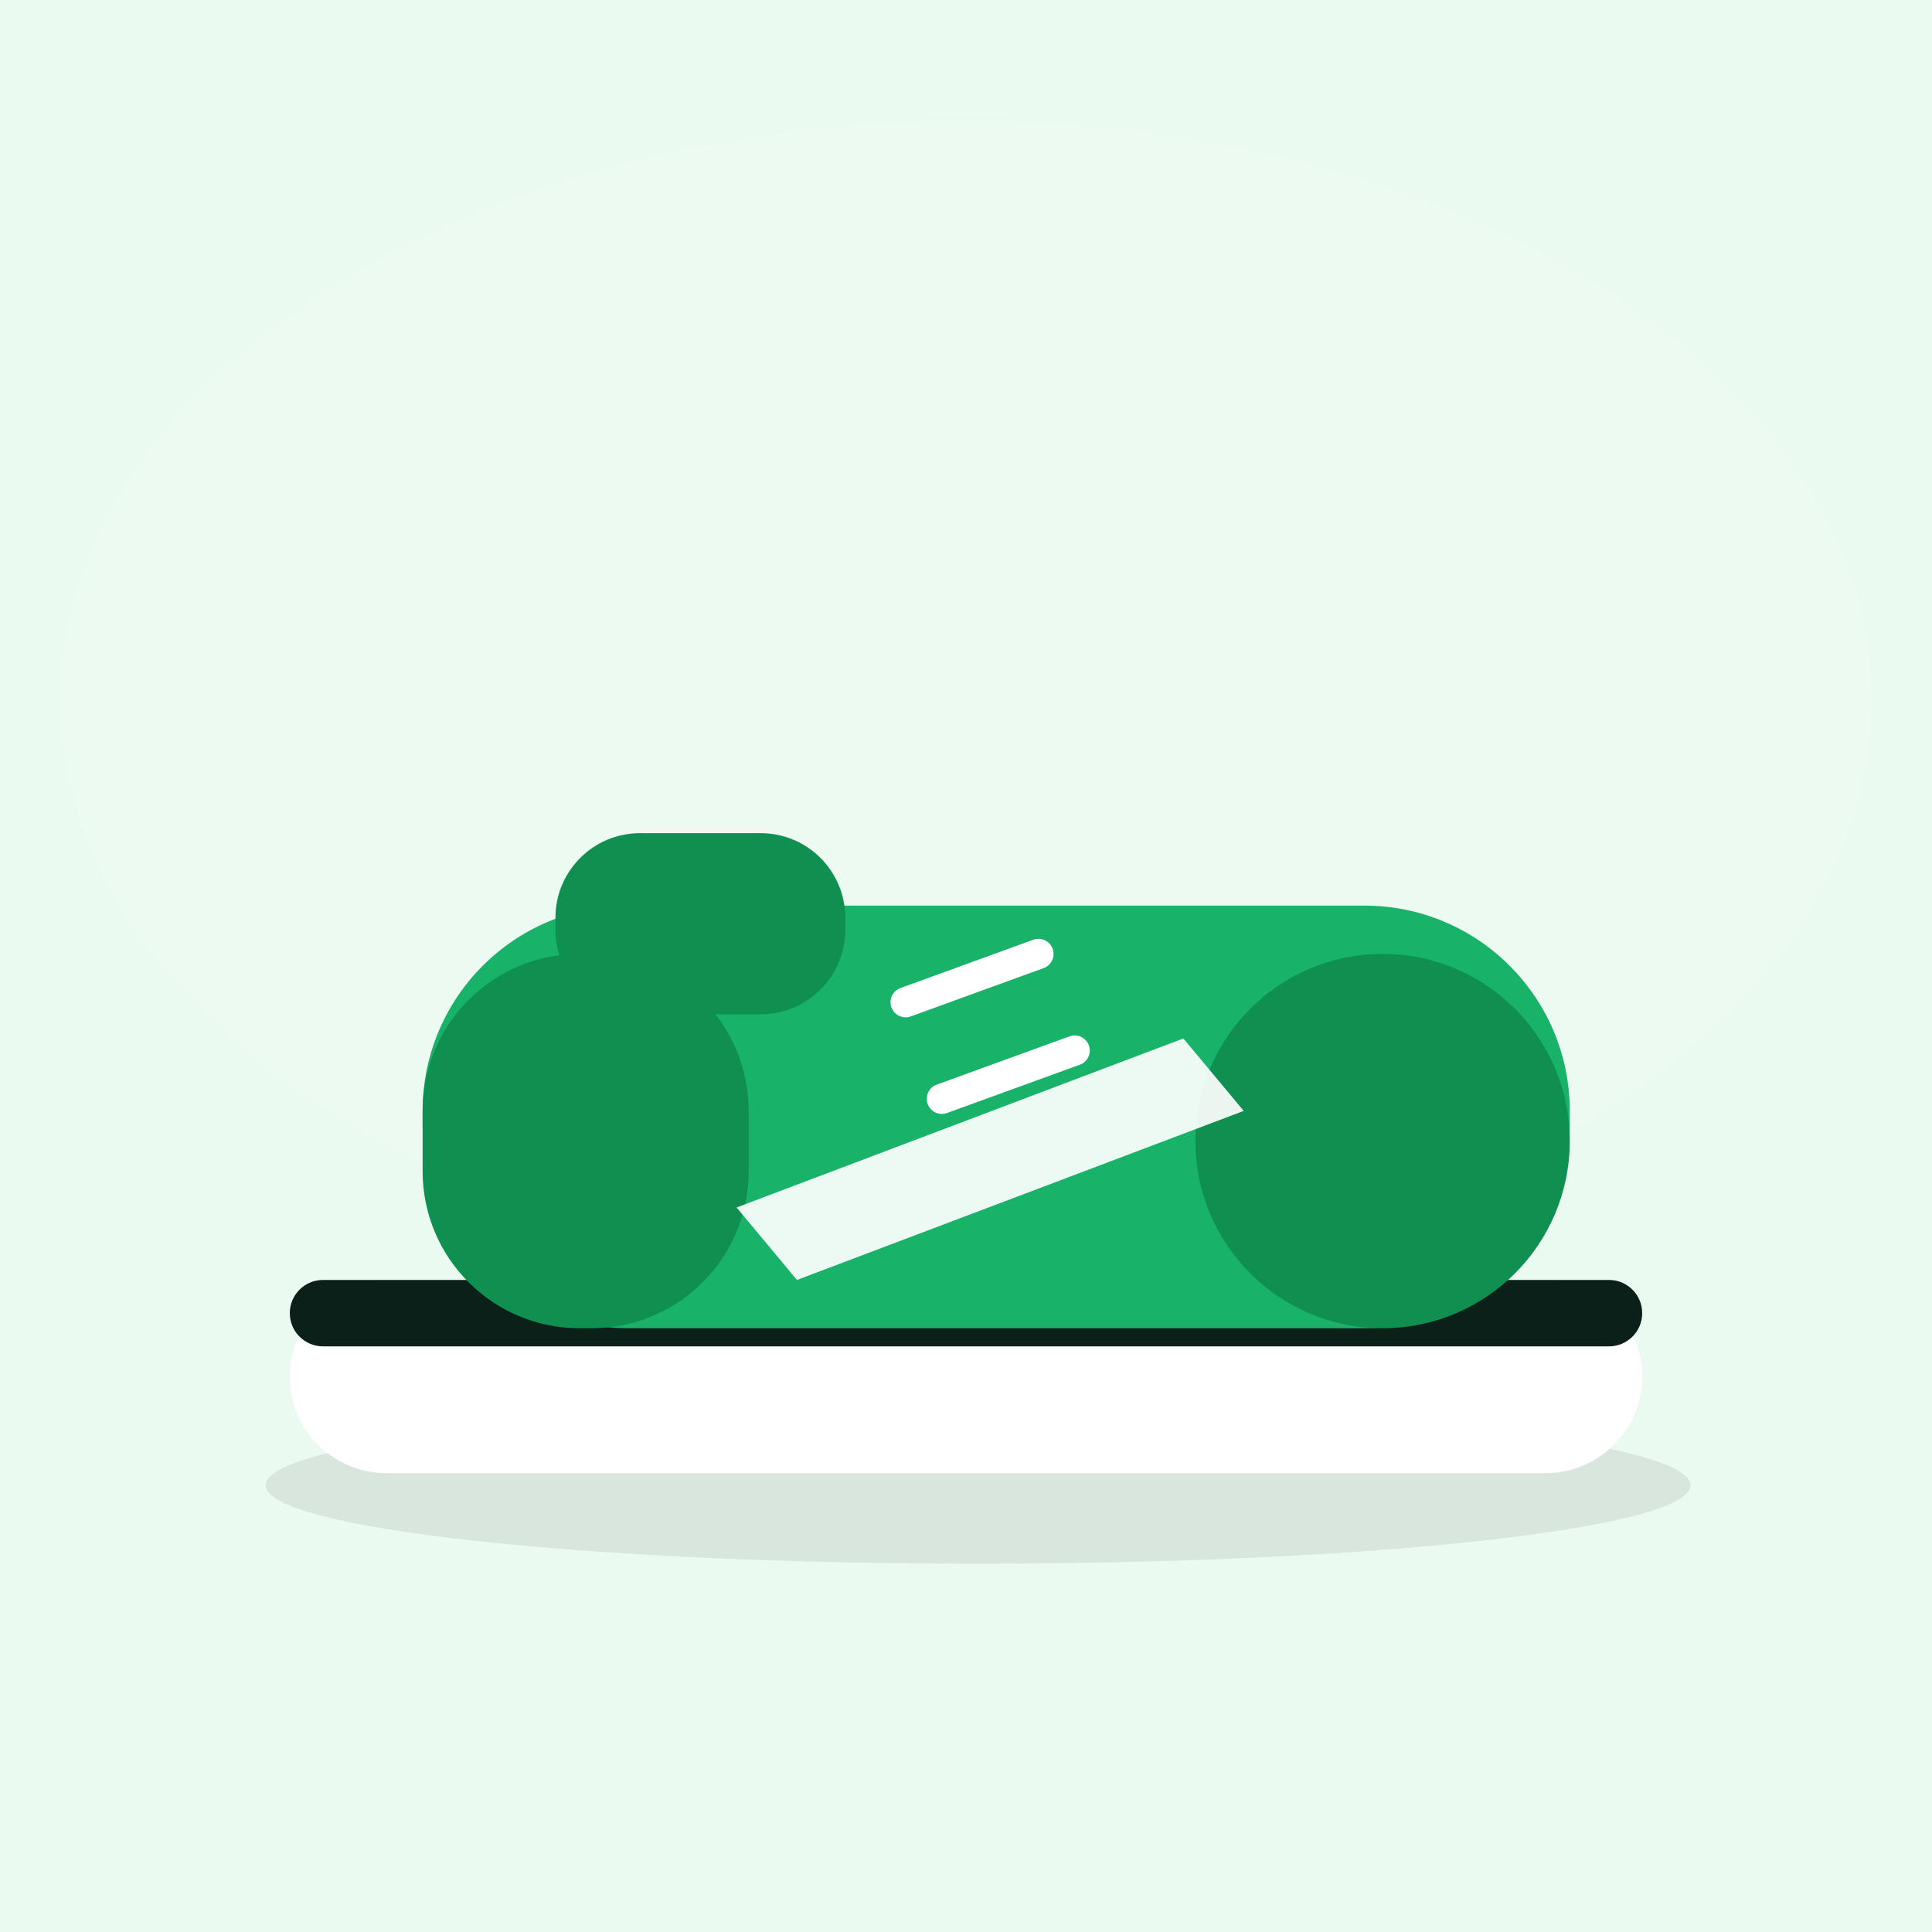
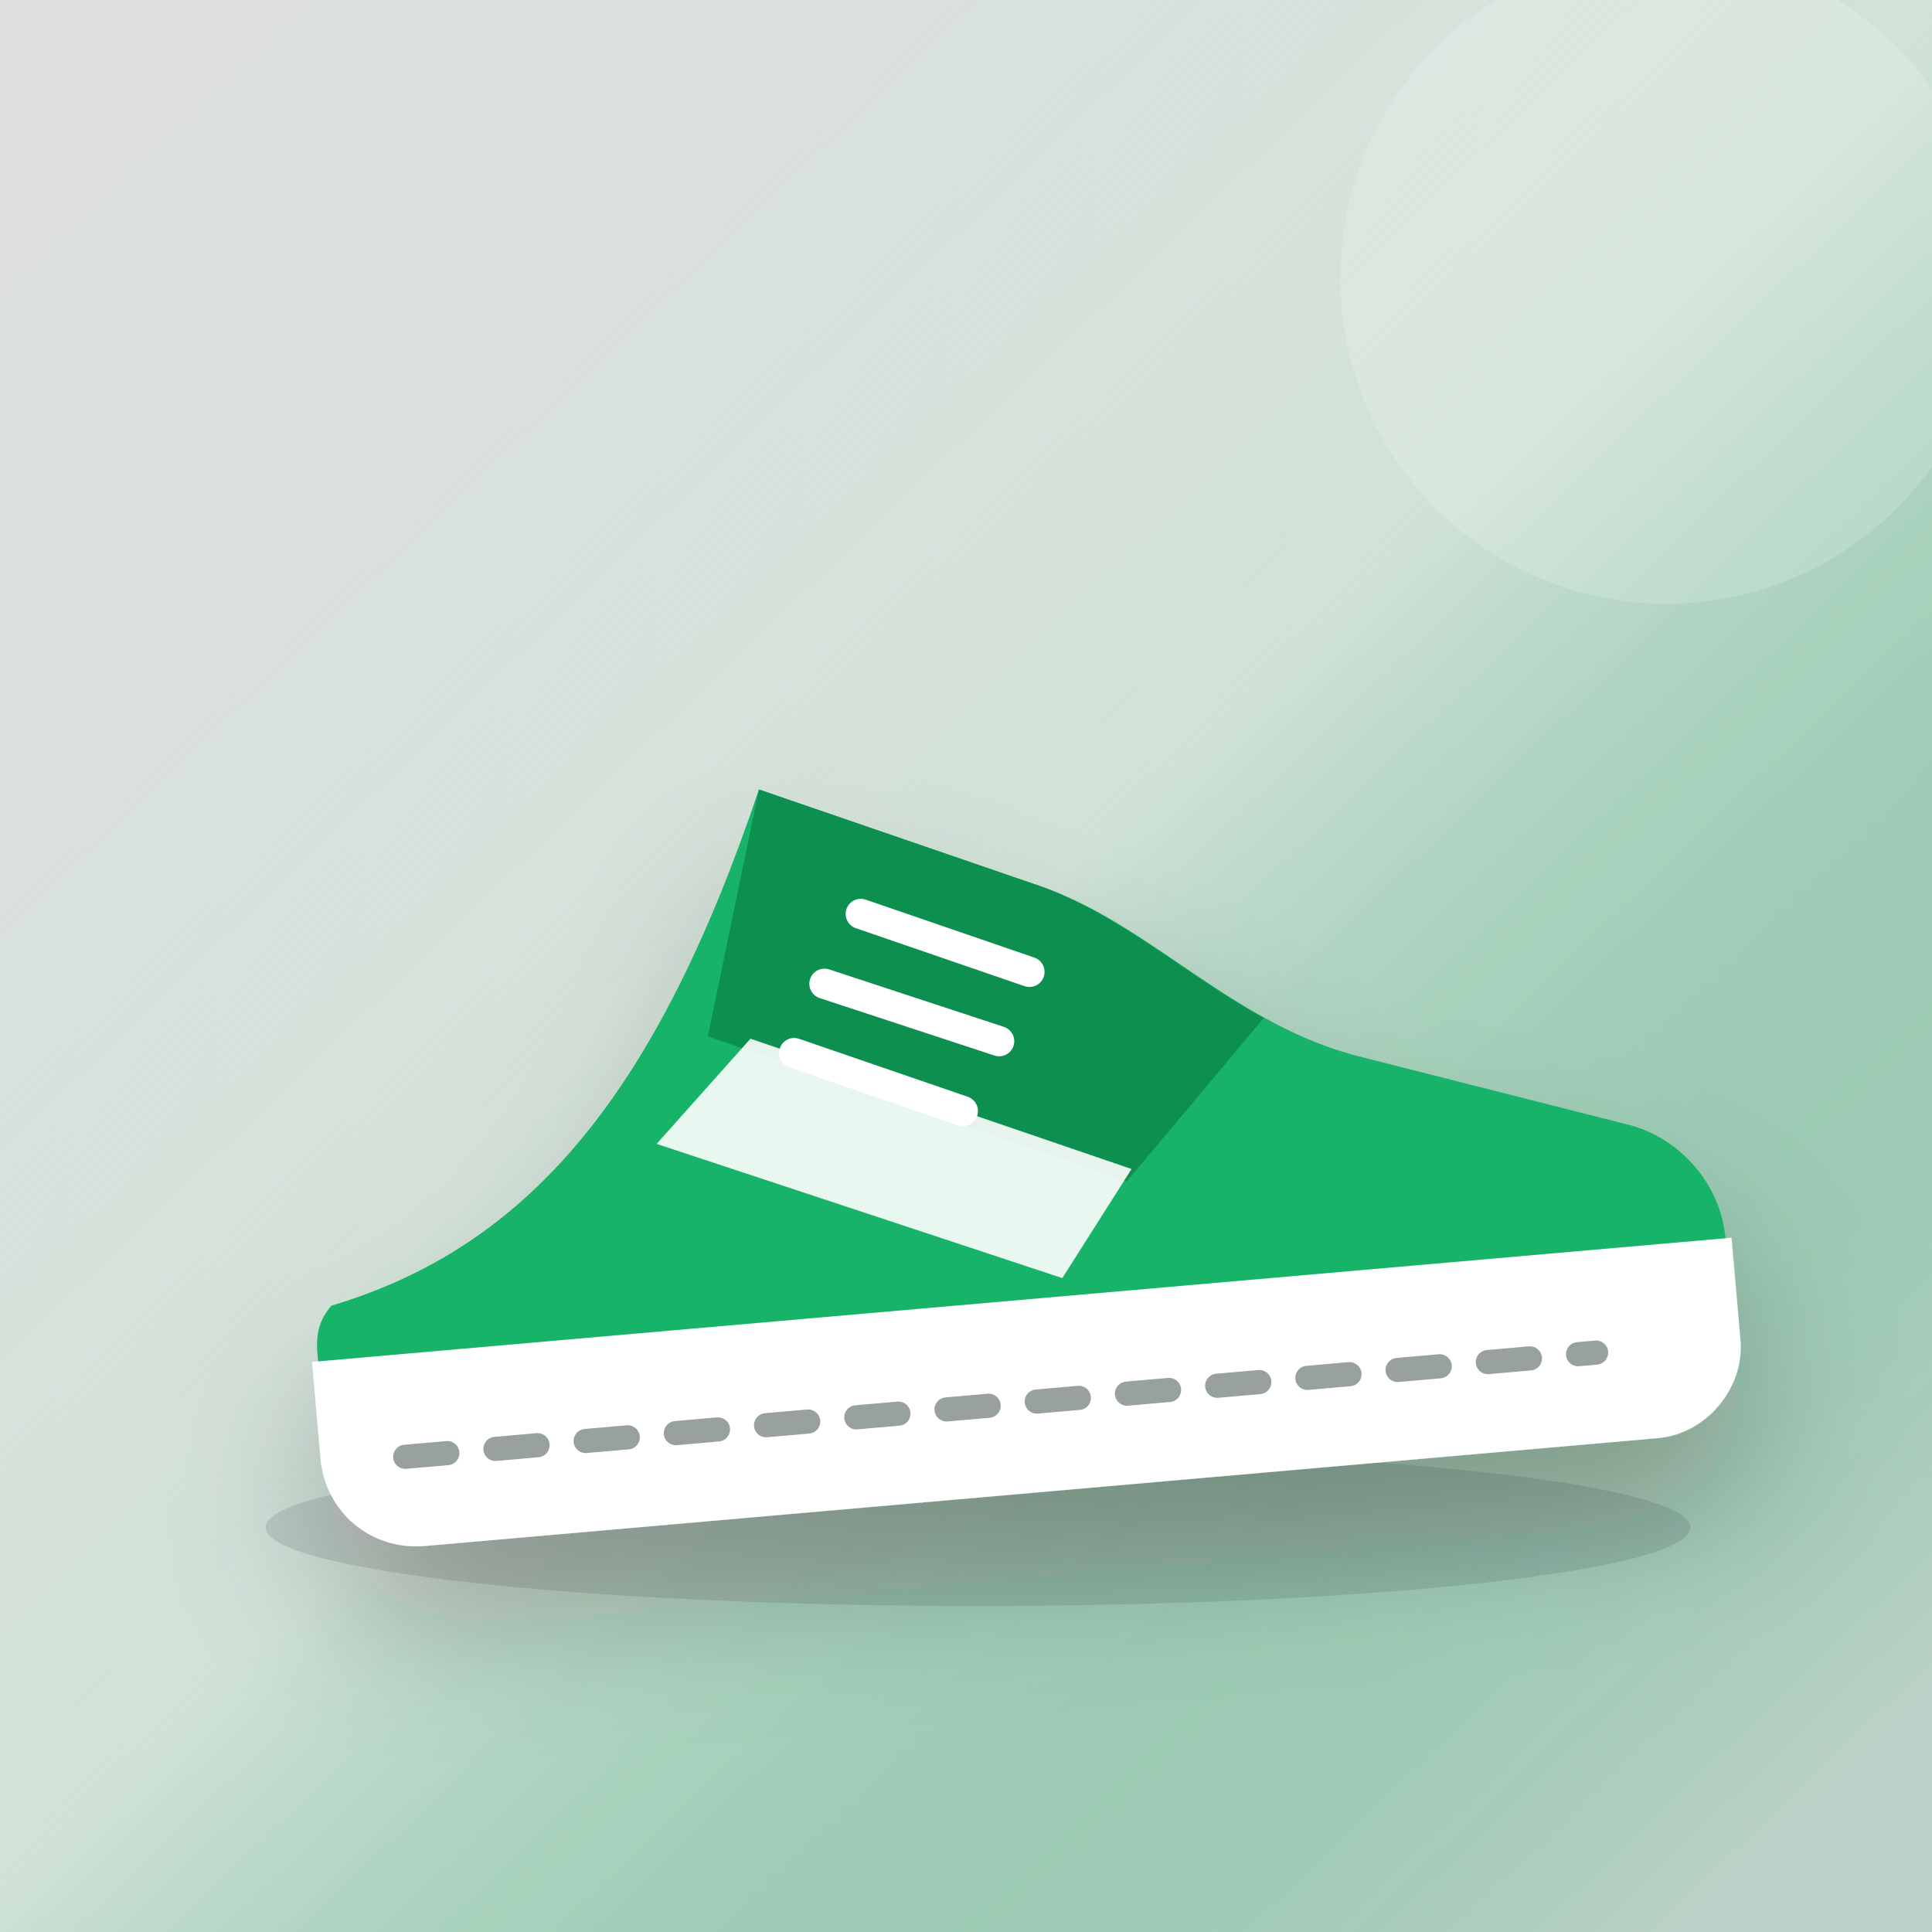
<svg xmlns="http://www.w3.org/2000/svg" viewBox="0 0 320 320" role="img" aria-label="Sneaker">
-   <rect width="320" height="320" fill="#eafaf0" />
-   <ellipse cx="160" cy="116" rx="150" ry="96" fill="#ffffff" opacity="0.10" />
-   <ellipse cx="162" cy="246" rx="118" ry="13" fill="#000000" opacity="0.08" />
-   <rect x="48" y="212" width="224" height="32" rx="16" fill="#ffffff" />
-   <rect x="48" y="212" width="224" height="11" rx="5.5" fill="#0b2018" />
-   <rect x="70" y="150" width="190" height="70" rx="34" fill="#18b368" />
-   <rect x="198" y="158" width="62" height="62" rx="31" fill="#0f8f50" />
-   <rect x="70" y="158" width="54" height="62" rx="26" fill="#0f8f50" />
-   <rect x="92" y="138" width="48" height="30" rx="14" fill="#0f8f50" />
-   <path d="M122 200 L196 172 L206 184 L132 212 Z" fill="#ffffff" opacity="0.92" />
-   <g stroke="#ffffff" stroke-width="5" stroke-linecap="round">
-     <line x1="150" y1="166" x2="172" y2="158" />
-     <line x1="156" y1="182" x2="178" y2="174" />
+   <defs>
+     <linearGradient id="stage" x1="24" y1="18" x2="296" y2="302" gradientUnits="userSpaceOnUse">
+       <stop stop-color="#ffffff" stop-opacity="0.48" />
+       <stop offset="0.5" stop-color="#eafaf0" />
+       <stop offset="1" stop-color="#18b368" stop-opacity="0.14" />
+     </linearGradient>
+     <radialGradient id="glow" cx="0" cy="0" r="1" gradientTransform="translate(86 58) rotate(48) scale(196)">
+       <stop stop-color="#0b2018" stop-opacity="0.24" />
+       <stop offset="1" stop-color="#0b2018" stop-opacity="0" />
+     </radialGradient>
+     <filter id="shadow" x="-30%" y="-30%" width="160%" height="180%">
+       <feDropShadow dx="0" dy="14" stdDeviation="12" flood-color="#1c120c" flood-opacity="0.22" />
+     </filter>
+   </defs>
+   <rect width="320" height="320" fill="url(#stage)" />
+   <rect width="320" height="320" fill="url(#glow)" />
+   <circle cx="276" cy="46" r="54" fill="#ffffff" opacity="0.16" />
+   <ellipse cx="162" cy="253" rx="118" ry="13" fill="#111827" opacity="0.12" />
+   <g filter="url(#shadow)" transform="rotate(-5 160 190)">
+     <path d="M53 207c34-7 57-31 78-79l45 20c18 8 30 26 51 33l43 15c8 3 14 11 14 20v9H50v-10c0-4 1-6 3-8Z" fill="#18b368" />
+     <path d="M131 128l45 20c13 6 23 17 35 25l-25 25-67-30 12-40Z" fill="#0f8f50" />
+     <path d="m126 169 61 27-13 17-65-28 17-16Z" fill="#ffffff" opacity="0.9" />
+     <g stroke="#ffffff" stroke-width="5" stroke-linecap="round">
+       <path d="m146 150 27 12" />
+       <path d="m139 161 28 12" />
+       <path d="m133 172 27 12" />
+     </g>
+     <path d="M49 216h236v17c0 8-7 15-15 15H65c-9 0-16-7-16-16v-16Z" fill="#fff" />
+     <path d="M63 233h198" stroke="#0b2018" stroke-opacity="0.42" stroke-width="4" stroke-linecap="round" stroke-dasharray="7 8" />
  </g>
</svg>
